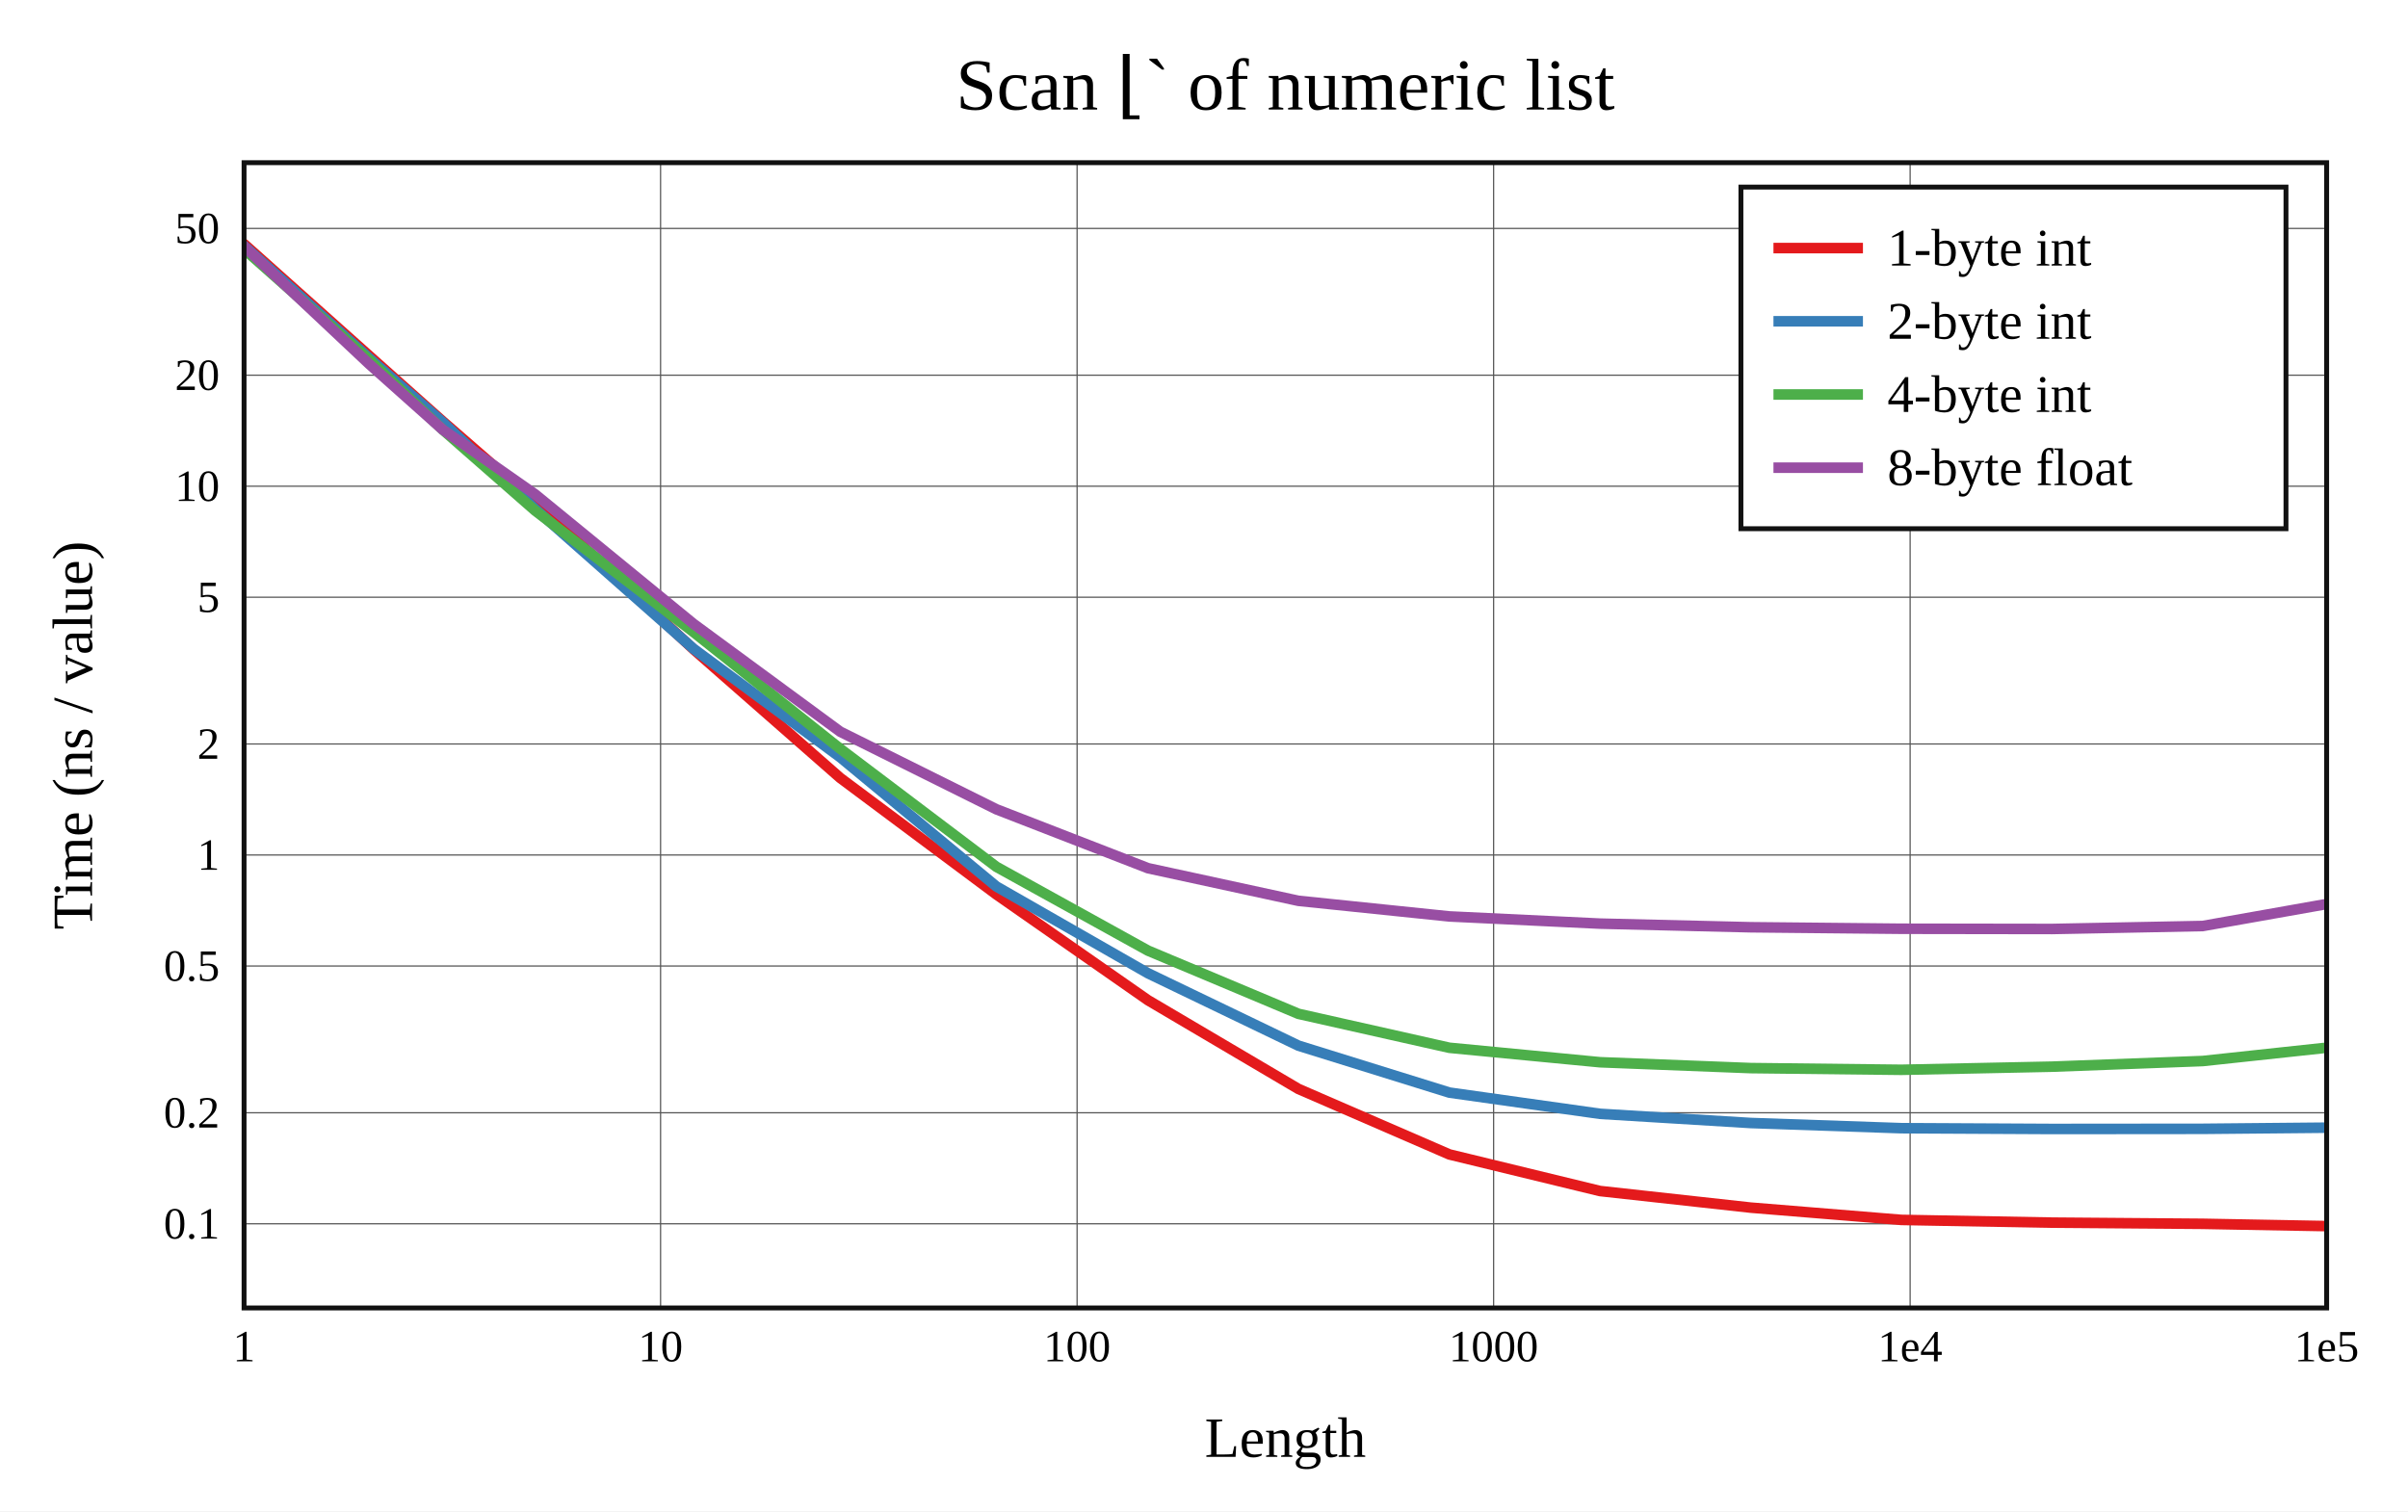
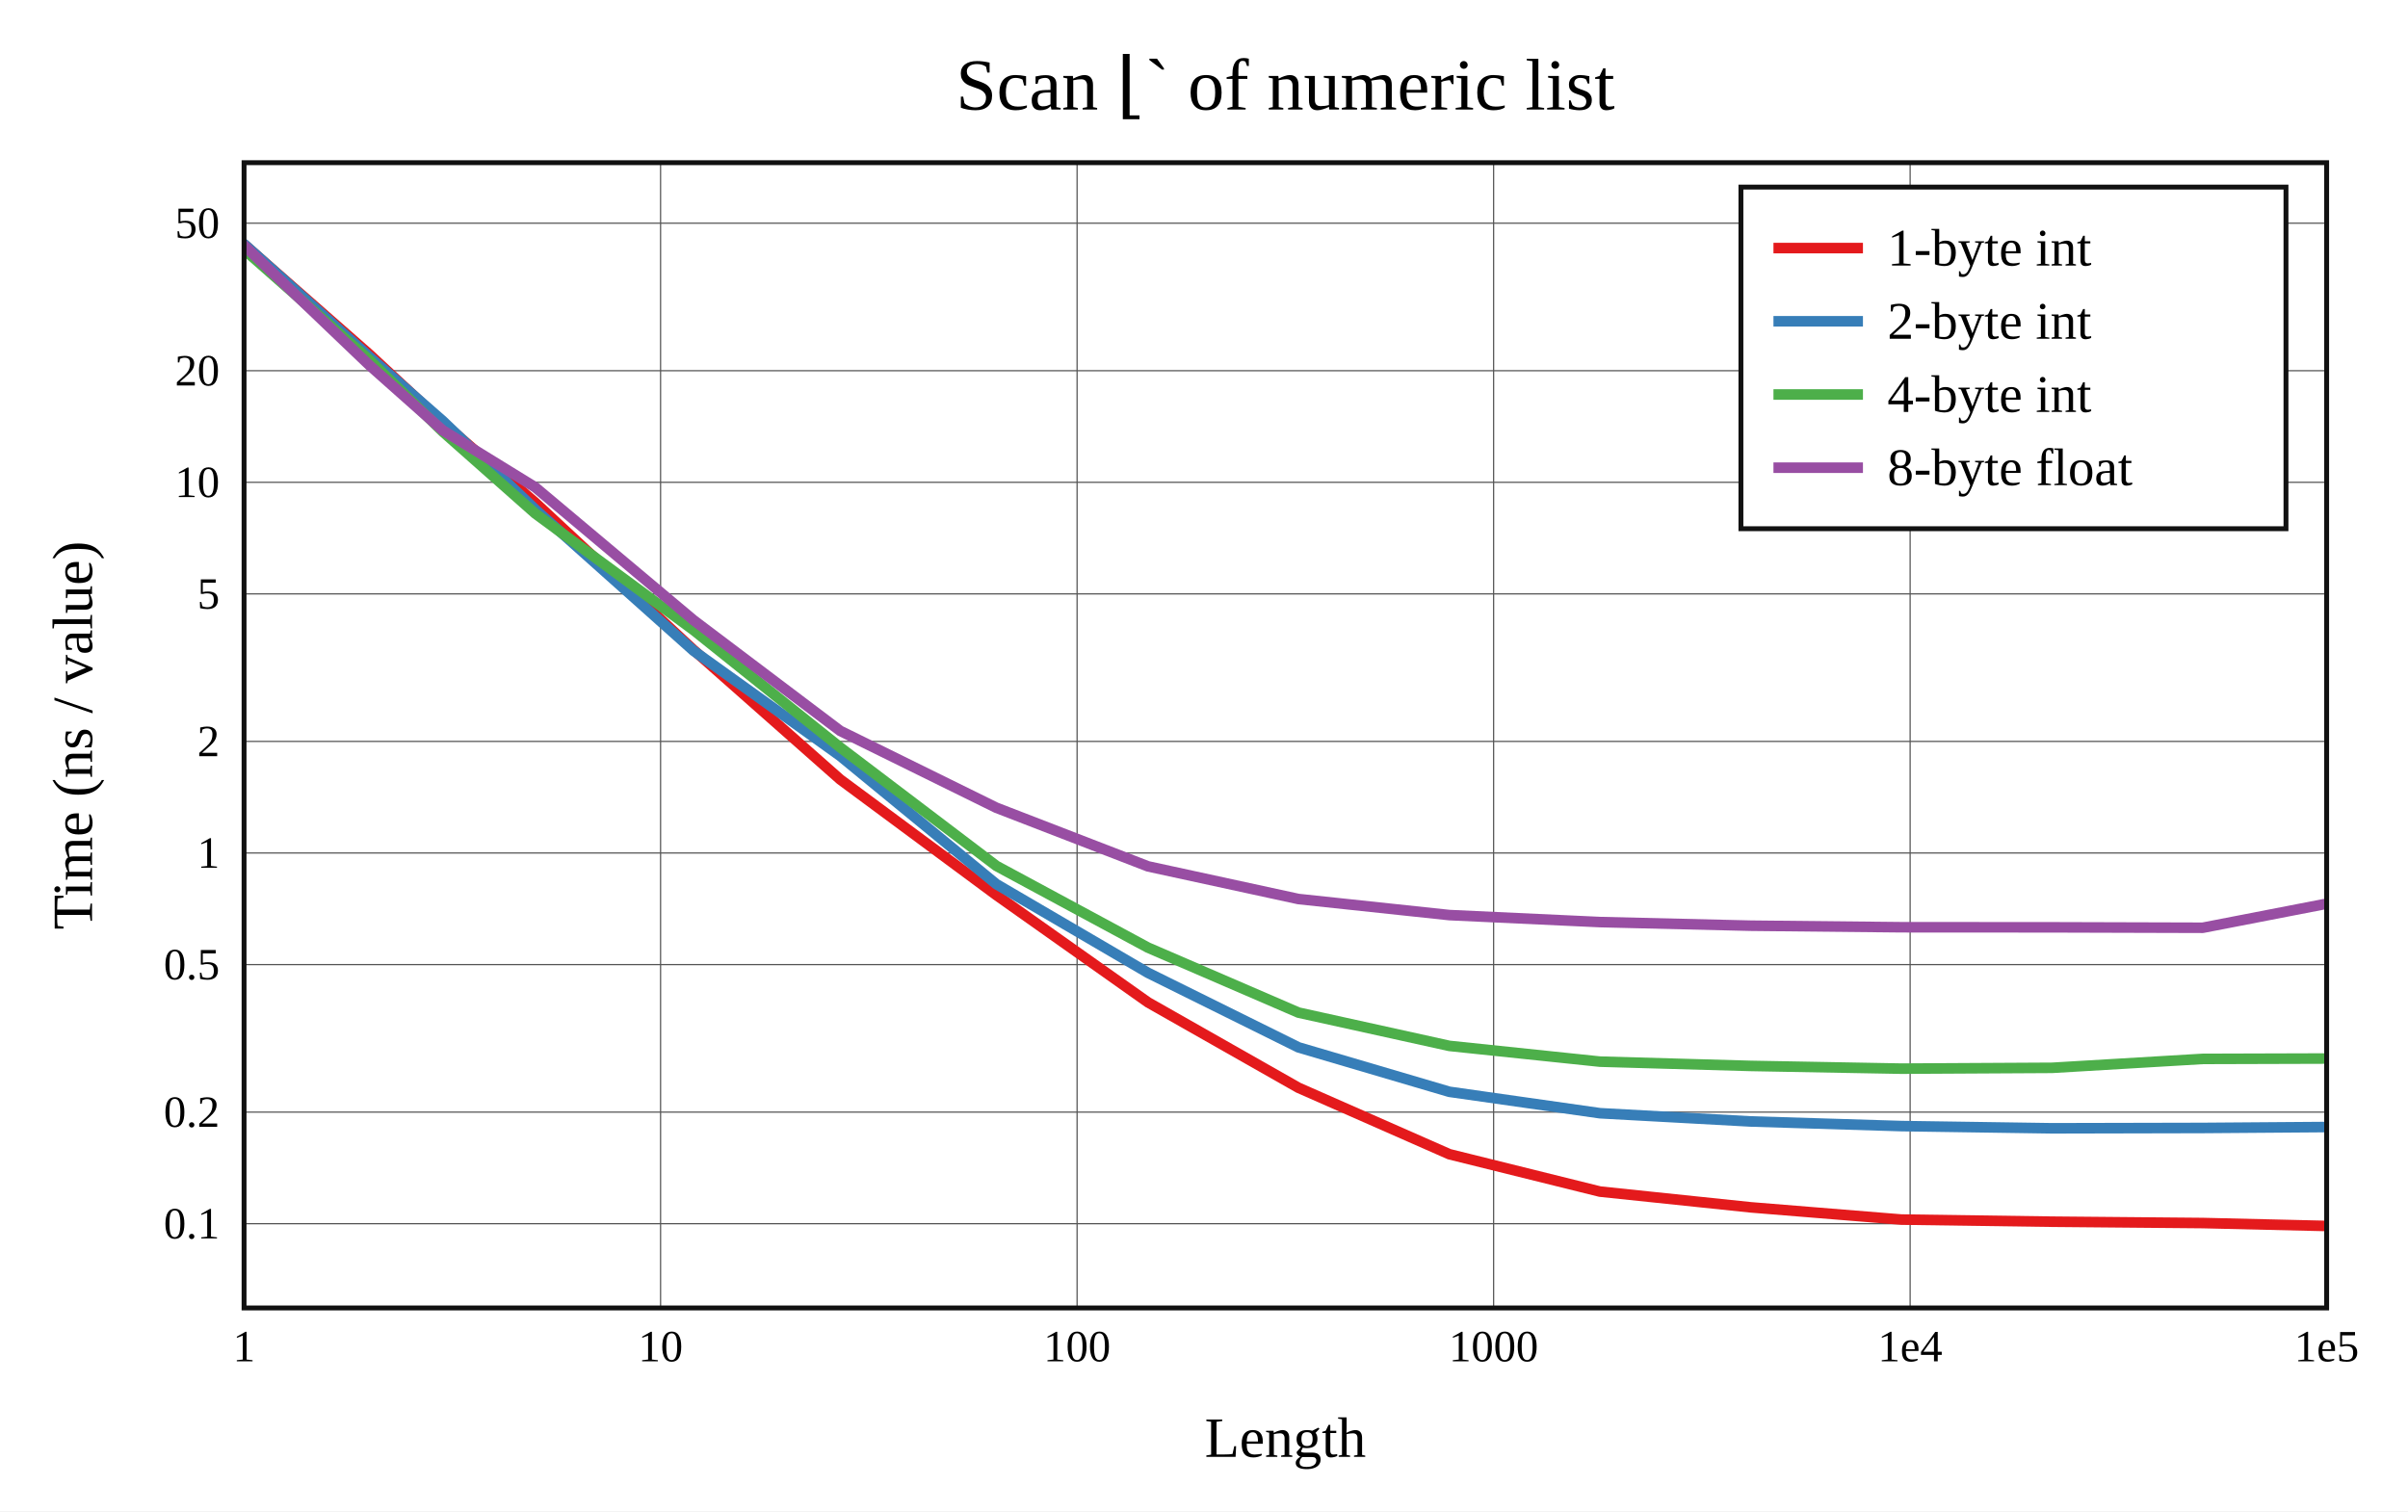
<svg xmlns="http://www.w3.org/2000/svg" viewBox="-60 -40 592 371.6" height="557.4" width="888">
  <g stroke-width="2.6" font-size="14px" text-anchor="middle">
    <defs>
      <clipPath id="clip">
        <rect x="0" y="0" width="512" height="281.6" />
      </clipPath>
    </defs>
    <rect fill="white" x="-60" y="-40" width="592" height="371.6" />
    <text dy="0.33em" font-size="18px" x="256" y="-19">Scan ⌊` of numeric list</text>
    <text dy="0.33em" x="256" y="313.6">Length</text>
    <text dy="0.33em" transform="rotate(-90)" x="-140.8" y="-42">Time (ns / value)</text>
    <g stroke-width="0.3" stroke="#555">
      <path d="M102.4 0v281.6" />
      <path d="M204.8 0v281.6" />
      <path d="M307.2 0v281.6" />
      <path d="M409.6 0v281.6" />
-       <path d="M0 260.907h512" />
-       <path d="M0 233.611h512" />
-       <path d="M0 197.526h512" />
-       <path d="M0 170.229h512" />
-       <path d="M0 142.932h512" />
-       <path d="M0 106.848h512" />
-       <path d="M0 79.551h512" />
-       <path d="M0 52.254h512" />
-       <path d="M0 16.17h512" />
+       <path d="M0 260.887h512" />
+       <path d="M0 233.449h512" />
+       <path d="M0 197.177h512" />
+       <path d="M0 169.738h512" />
+       <path d="M0 142.3h512" />
+       <path d="M0 106.028h512" />
+       <path d="M0 78.59h512" />
+       <path d="M0 51.151h512" />
+       <path d="M0 14.879h512" />
    </g>
    <g font-size="11px">
      <text dy="0.33em" x="0" y="291.1">1</text>
      <text dy="0.33em" x="102.4" y="291.1">10</text>
      <text dy="0.33em" x="204.8" y="291.1">100</text>
      <text dy="0.33em" x="307.2" y="291.1">1000</text>
      <text dy="0.33em" x="409.6" y="291.1">1e4</text>
      <text dy="0.33em" x="512" y="291.1">1e5</text>
      <g text-anchor="end">
-         <text dy="0.33em" x="-6" y="260.907">0.1</text>
-         <text dy="0.33em" x="-6" y="233.611">0.2</text>
-         <text dy="0.33em" x="-6" y="197.526">0.5</text>
-         <text dy="0.33em" x="-6" y="170.229">1</text>
-         <text dy="0.33em" x="-6" y="142.932">2</text>
-         <text dy="0.33em" x="-6" y="106.848">5</text>
-         <text dy="0.33em" x="-6" y="79.551">10</text>
-         <text dy="0.33em" x="-6" y="52.254">20</text>
-         <text dy="0.33em" x="-6" y="16.17">50</text>
+         <text dy="0.33em" x="-6" y="260.887">0.1</text>
+         <text dy="0.33em" x="-6" y="233.449">0.2</text>
+         <text dy="0.33em" x="-6" y="197.177">0.5</text>
+         <text dy="0.33em" x="-6" y="169.738">1</text>
+         <text dy="0.33em" x="-6" y="142.3">2</text>
+         <text dy="0.33em" x="-6" y="106.028">5</text>
+         <text dy="0.33em" x="-6" y="78.59">10</text>
+         <text dy="0.33em" x="-6" y="51.151">20</text>
+         <text dy="0.33em" x="-6" y="14.879">50</text>
      </g>
    </g>
    <g clip-path="url(#clip)" fill="none" stroke-linecap="round" stroke-linejoin="round">
-       <path stroke="#e41a1c" d="M0 20L30.825 47.537L48.857 63.613L71.575 83.39L110.508 119.661L146.572 151.29L184.953 179.923L222.235 205.944L259.223 227.758L296.321 243.855L333.365 252.856L370.402 256.936L407.45 259.955L444.49 260.627L481.532 260.916L518.573 261.6" />
-       <path stroke="#377eb8" d="M0 20.442L30.825 48.118L48.857 63.85L71.575 85.131L110.508 119.526L146.572 146.203L184.953 177.969L222.235 199.313L259.223 217.112L296.321 228.651L333.365 233.871L370.402 236.128L407.45 237.404L444.49 237.594L481.532 237.56L518.573 237.216" />
-       <path stroke="#4daf4a" d="M0 21.233L30.825 48.526L48.857 65.657L71.575 85.561L110.508 115.419L146.572 144.122L184.953 173.132L222.235 193.746L259.223 209.287L296.321 217.631L333.365 221.188L370.402 222.627L407.45 223.046L444.49 222.276L481.532 220.889L518.573 216.908" />
-       <path stroke="#984ea3" d="M0 20.57L30.825 49.565L48.857 65.649L71.575 81.553L110.508 113.402L146.572 139.914L184.953 158.991L222.235 173.477L259.223 181.499L296.321 185.335L333.365 187.103L370.402 187.997L407.45 188.365L444.49 188.42L481.532 187.691L518.573 181.12" />
+       <path stroke="#e41a1c" d="M0 20.073L30.825 47.149L48.857 63.909L71.575 83.574L110.508 119.809L146.572 151.666L184.953 180.085L222.235 206.464L259.223 227.464L296.321 243.803L333.365 252.995L370.402 256.865L407.45 259.871L444.49 260.395L481.532 260.726L518.573 261.6" />
+       <path stroke="#377eb8" d="M0 20L30.825 47.723L48.857 63.51L71.575 85.247L110.508 120.009L146.572 145.884L184.953 177.401L222.235 199.206L259.223 217.527L296.321 228.456L333.365 233.725L370.402 235.747L407.45 236.886L444.49 237.43L481.532 237.346L518.573 237.072" />
+       <path stroke="#4daf4a" d="M0 21.337L30.825 48.501L48.857 66.135L71.575 86.243L110.508 114.929L146.572 143.79L184.953 172.906L222.235 193.008L259.223 208.981L296.321 217.168L333.365 221.04L370.402 222.091L407.45 222.764L444.49 222.56L481.532 220.365L518.573 220.254" />
+       <path stroke="#984ea3" d="M0 20.351L30.825 49.814L48.857 65.822L71.575 79.81L110.508 112.49L146.572 139.715L184.953 158.615L222.235 173.027L259.223 181.056L296.321 185.004L333.365 186.724L370.402 187.614L407.45 187.993L444.49 188.014L481.532 188.122L518.573 180.931" />
    </g>
    <rect stroke-width="1.2" stroke="#111" fill="none" x="0" y="0" width="512" height="281.6" />
    <g transform="translate(368,6)" text-anchor="start" font-size="13px">
      <rect stroke-width="1.2" stroke="#111" fill="white" x="0" y="0" width="134" height="84" />
      <path stroke="#e41a1c" d="M8 15h22" />
      <path stroke="#377eb8" d="M8 33h22" />
      <path stroke="#4daf4a" d="M8 51h22" />
      <path stroke="#984ea3" d="M8 69h22" />
      <text dy="0.33em" x="36" y="15">1-byte int</text>
      <text dy="0.33em" x="36" y="33">2-byte int</text>
      <text dy="0.33em" x="36" y="51">4-byte int</text>
      <text dy="0.33em" x="36" y="69">8-byte float</text>
    </g>
  </g>
</svg>
